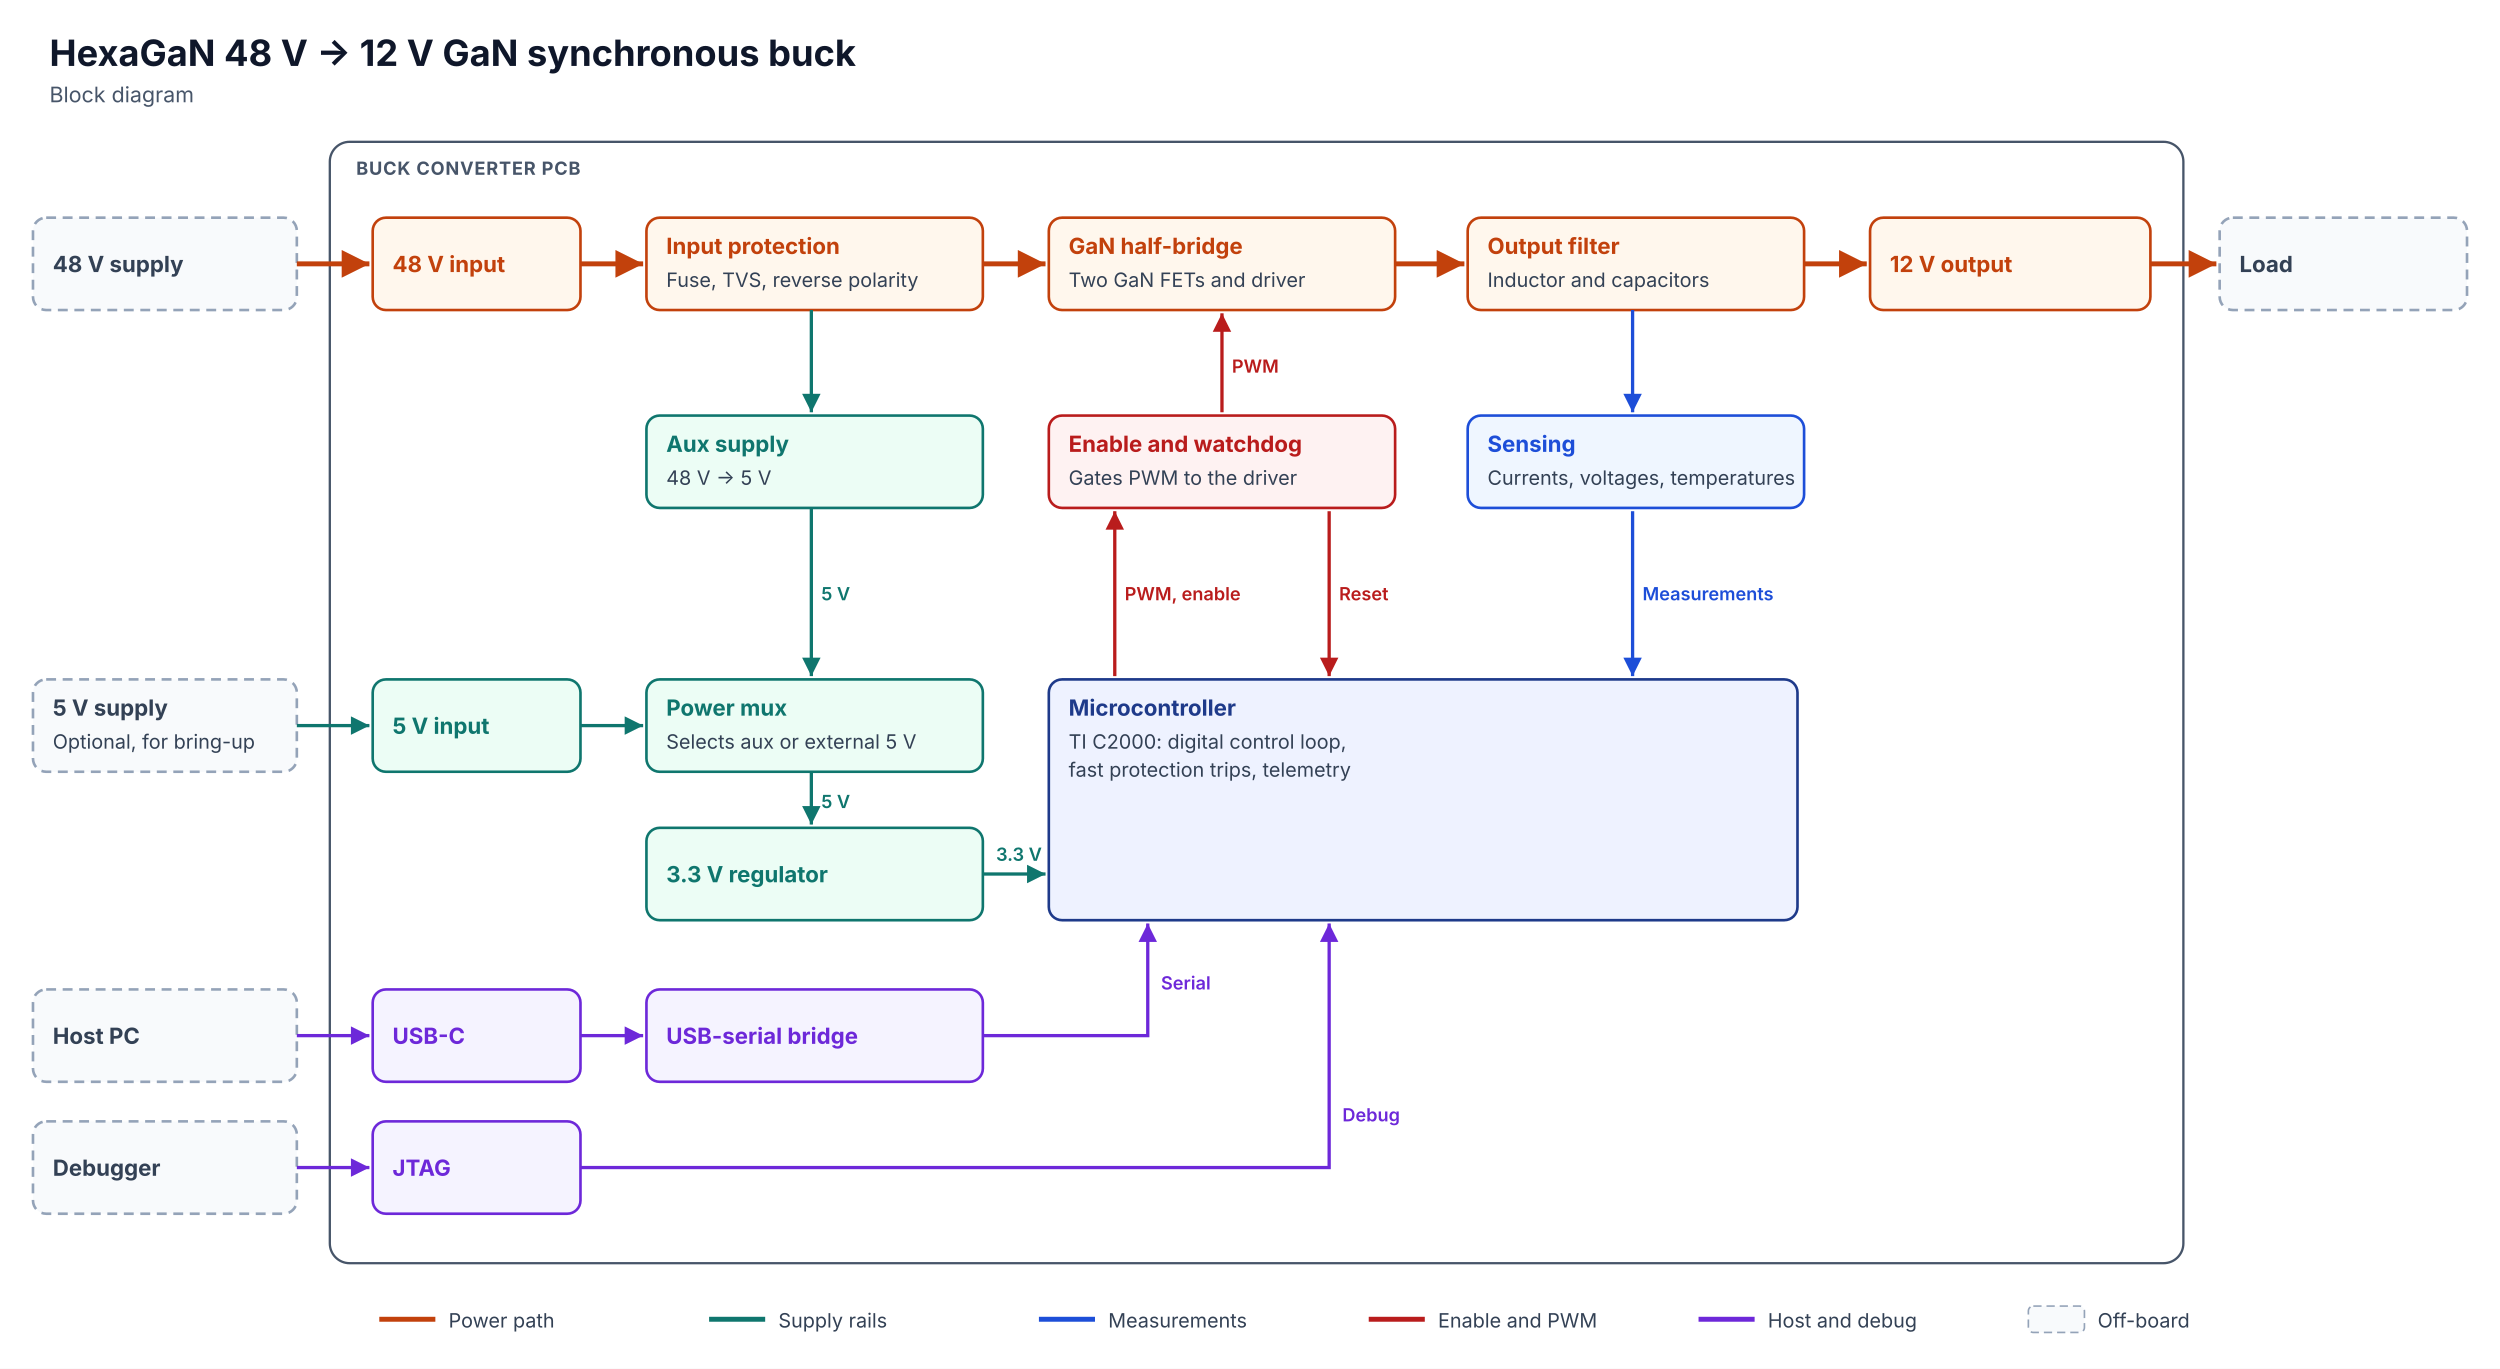
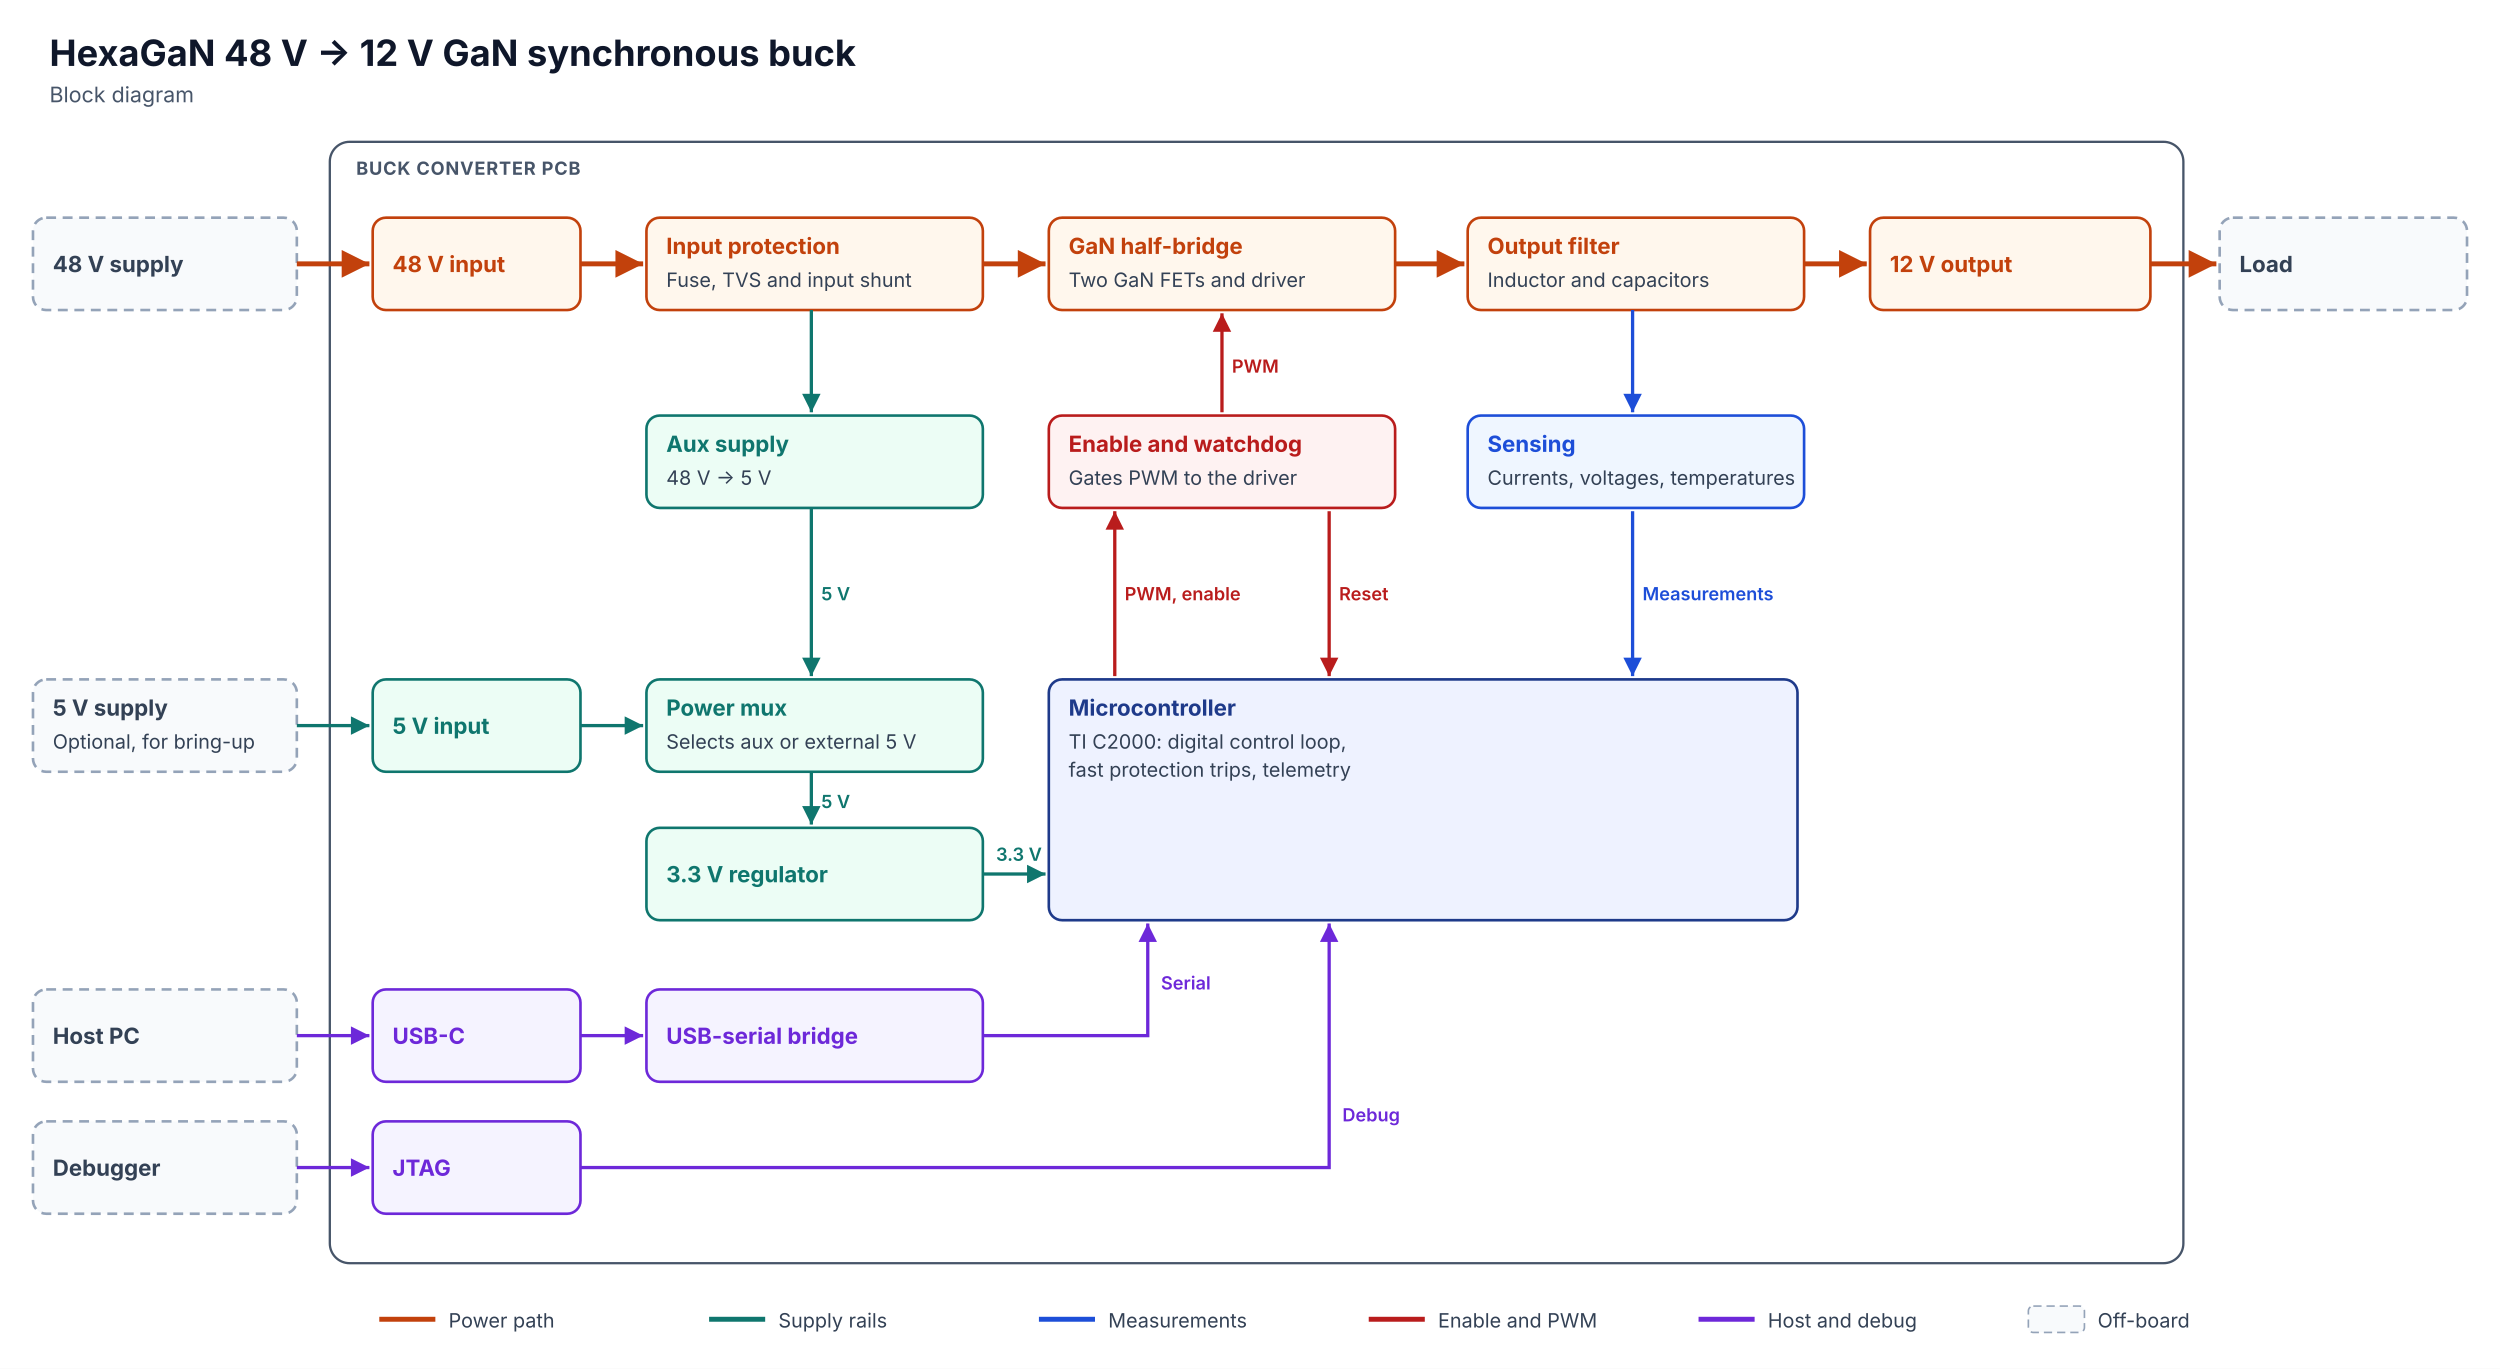
<svg xmlns="http://www.w3.org/2000/svg" width="1516" height="830" viewBox="0 0 1516 830">
  <rect width="1516" height="830" fill="#ffffff" />
  <defs>
    <marker id="a_pwr" viewBox="0 0 10 10" refX="9" refY="5" markerWidth="7" markerHeight="7" orient="auto-start-reverse">
      <path d="M1 1L9 5L1 9z" fill="#c2410c" />
    </marker>
    <marker id="a_aux" viewBox="0 0 10 10" refX="9" refY="5" markerWidth="7" markerHeight="7" orient="auto-start-reverse">
      <path d="M1 1L9 5L1 9z" fill="#0f766e" />
    </marker>
    <marker id="a_sig" viewBox="0 0 10 10" refX="9" refY="5" markerWidth="7" markerHeight="7" orient="auto-start-reverse">
      <path d="M1 1L9 5L1 9z" fill="#1d4ed8" />
    </marker>
    <marker id="a_en" viewBox="0 0 10 10" refX="9" refY="5" markerWidth="7" markerHeight="7" orient="auto-start-reverse">
      <path d="M1 1L9 5L1 9z" fill="#b91c1c" />
    </marker>
    <marker id="a_host" viewBox="0 0 10 10" refX="9" refY="5" markerWidth="7" markerHeight="7" orient="auto-start-reverse">
      <path d="M1 1L9 5L1 9z" fill="#6d28d9" />
    </marker>
  </defs>
  <style>
text{font-family:"Inter","Segoe UI",Helvetica,Arial,sans-serif}
.h{font-size:22px;font-weight:700;fill:#0f172a}
.s2{font-size:13px;fill:#475569}
.t{font-size:13.5px;font-weight:700}
.s{font-size:12px;fill:#334155}
.l{font-size:11px;font-weight:600}
.f{font-size:11px;font-weight:700;fill:#475569;letter-spacing:.5px}
</style>
  <text x="30" y="40" class="h">HexaGaN 48 V → 12 V GaN synchronous buck</text>
  <text x="30" y="62" class="s2">Block diagram</text>
  <rect x="200" y="86" width="1124" height="680" rx="12" fill="none" stroke="#475569" stroke-width="1.4" />
  <text x="216" y="106" class="f">BUCK CONVERTER PCB</text>
  <rect x="20" y="132" width="160" height="56" rx="8" fill="#f8fafc" stroke="#94a3b8" stroke-width="1.6" stroke-dasharray="6 4" />
  <text x="32" y="165.0" class="t" fill="#334155">48 V supply</text>
  <rect x="20" y="412" width="160" height="56" rx="8" fill="#f8fafc" stroke="#94a3b8" stroke-width="1.6" stroke-dasharray="6 4" />
  <text x="32" y="434" class="t" fill="#334155">5 V supply</text>
  <text x="32" y="454" class="s">Optional, for bring-up</text>
  <rect x="1346" y="132" width="150" height="56" rx="8" fill="#f8fafc" stroke="#94a3b8" stroke-width="1.6" stroke-dasharray="6 4" />
  <text x="1358" y="165.0" class="t" fill="#334155">Load</text>
  <rect x="226" y="132" width="126" height="56" rx="8" fill="#fff7ed" stroke="#c2410c" stroke-width="1.6" />
  <text x="238" y="165.0" class="t" fill="#c2410c">48 V input</text>
  <rect x="392" y="132" width="204" height="56" rx="8" fill="#fff7ed" stroke="#c2410c" stroke-width="1.6" />
  <text x="404" y="154" class="t" fill="#c2410c">Input protection</text>
-   <text x="404" y="174" class="s">Fuse, TVS, reverse polarity</text>
+   <text x="404" y="174" class="s">Fuse, TVS and input shunt</text>
  <rect x="636" y="132" width="210" height="56" rx="8" fill="#fff7ed" stroke="#c2410c" stroke-width="1.6" />
  <text x="648" y="154" class="t" fill="#c2410c">GaN half-bridge</text>
  <text x="648" y="174" class="s">Two GaN FETs and driver</text>
  <rect x="890" y="132" width="204" height="56" rx="8" fill="#fff7ed" stroke="#c2410c" stroke-width="1.6" />
  <text x="902" y="154" class="t" fill="#c2410c">Output filter</text>
  <text x="902" y="174" class="s">Inductor and capacitors</text>
  <rect x="1134" y="132" width="170" height="56" rx="8" fill="#fff7ed" stroke="#c2410c" stroke-width="1.6" />
  <text x="1146" y="165.0" class="t" fill="#c2410c">12 V output</text>
  <path d="M180,160 L224,160" fill="none" stroke="#c2410c" stroke-width="3" marker-end="url(#a_pwr)" />
  <path d="M352,160 L390,160" fill="none" stroke="#c2410c" stroke-width="3" marker-end="url(#a_pwr)" />
  <path d="M596,160 L634,160" fill="none" stroke="#c2410c" stroke-width="3" marker-end="url(#a_pwr)" />
  <path d="M846,160 L888,160" fill="none" stroke="#c2410c" stroke-width="3" marker-end="url(#a_pwr)" />
  <path d="M1094,160 L1132,160" fill="none" stroke="#c2410c" stroke-width="3" marker-end="url(#a_pwr)" />
  <path d="M1304,160 L1344,160" fill="none" stroke="#c2410c" stroke-width="3" marker-end="url(#a_pwr)" />
  <rect x="392" y="252" width="204" height="56" rx="8" fill="#ecfdf5" stroke="#0f766e" stroke-width="1.6" />
  <text x="404" y="274" class="t" fill="#0f766e">Aux supply</text>
  <text x="404" y="294" class="s">48 V → 5 V</text>
  <rect x="636" y="252" width="210" height="56" rx="8" fill="#fef2f2" stroke="#b91c1c" stroke-width="1.6" />
  <text x="648" y="274" class="t" fill="#b91c1c">Enable and watchdog</text>
  <text x="648" y="294" class="s">Gates PWM to the driver</text>
  <rect x="890" y="252" width="204" height="56" rx="8" fill="#eff6ff" stroke="#1d4ed8" stroke-width="1.6" />
  <text x="902" y="274" class="t" fill="#1d4ed8">Sensing</text>
  <text x="902" y="294" class="s">Currents, voltages, temperatures</text>
  <path d="M492,188 L492,250" fill="none" stroke="#0f766e" stroke-width="2" marker-end="url(#a_aux)" />
  <path d="M741,250 L741,190" fill="none" stroke="#b91c1c" stroke-width="2" marker-end="url(#a_en)" />
  <text x="747" y="226" class="l" fill="#b91c1c" text-anchor="start">PWM</text>
  <path d="M990,188 L990,250" fill="none" stroke="#1d4ed8" stroke-width="2" marker-end="url(#a_sig)" />
  <rect x="226" y="412" width="126" height="56" rx="8" fill="#ecfdf5" stroke="#0f766e" stroke-width="1.6" />
  <text x="238" y="445.0" class="t" fill="#0f766e">5 V input</text>
  <rect x="392" y="412" width="204" height="56" rx="8" fill="#ecfdf5" stroke="#0f766e" stroke-width="1.6" />
  <text x="404" y="434" class="t" fill="#0f766e">Power mux</text>
  <text x="404" y="454" class="s">Selects aux or external 5 V</text>
  <rect x="392" y="502" width="204" height="56" rx="8" fill="#ecfdf5" stroke="#0f766e" stroke-width="1.6" />
  <text x="404" y="535.0" class="t" fill="#0f766e">3.3 V regulator</text>
  <path d="M180,440 L224,440" fill="none" stroke="#0f766e" stroke-width="2" marker-end="url(#a_aux)" />
  <path d="M352,440 L390,440" fill="none" stroke="#0f766e" stroke-width="2" marker-end="url(#a_aux)" />
  <path d="M492,308 L492,410" fill="none" stroke="#0f766e" stroke-width="2" marker-end="url(#a_aux)" />
  <text x="498" y="364" class="l" fill="#0f766e" text-anchor="start">5 V</text>
  <path d="M492,468 L492,500" fill="none" stroke="#0f766e" stroke-width="2" marker-end="url(#a_aux)" />
  <text x="498" y="490" class="l" fill="#0f766e" text-anchor="start">5 V</text>
  <rect x="636" y="412" width="454" height="146" rx="8" fill="#eef2ff" stroke="#1e3a8a" stroke-width="1.6" />
  <text x="648" y="434" class="t" fill="#1e3a8a">Microcontroller</text>
  <text x="648" y="454" class="s">TI C2000: digital control loop,</text>
  <text x="648" y="471" class="s">fast protection trips, telemetry</text>
  <path d="M596,530 L634,530" fill="none" stroke="#0f766e" stroke-width="2" marker-end="url(#a_aux)" />
  <text x="604" y="522" class="l" fill="#0f766e" text-anchor="start">3.3 V</text>
  <path d="M676,410 L676,310" fill="none" stroke="#b91c1c" stroke-width="2" marker-end="url(#a_en)" />
  <text x="682" y="364" class="l" fill="#b91c1c" text-anchor="start">PWM, enable</text>
  <path d="M806,310 L806,410" fill="none" stroke="#b91c1c" stroke-width="2" marker-end="url(#a_en)" />
  <text x="812" y="364" class="l" fill="#b91c1c" text-anchor="start">Reset</text>
  <path d="M990,310 L990,410" fill="none" stroke="#1d4ed8" stroke-width="2" marker-end="url(#a_sig)" />
  <text x="996" y="364" class="l" fill="#1d4ed8" text-anchor="start">Measurements</text>
  <rect x="20" y="600" width="160" height="56" rx="8" fill="#f8fafc" stroke="#94a3b8" stroke-width="1.6" stroke-dasharray="6 4" />
  <text x="32" y="633.0" class="t" fill="#334155">Host PC</text>
  <rect x="20" y="680" width="160" height="56" rx="8" fill="#f8fafc" stroke="#94a3b8" stroke-width="1.6" stroke-dasharray="6 4" />
  <text x="32" y="713.0" class="t" fill="#334155">Debugger</text>
  <rect x="226" y="600" width="126" height="56" rx="8" fill="#f5f3ff" stroke="#6d28d9" stroke-width="1.6" />
  <text x="238" y="633.0" class="t" fill="#6d28d9">USB-C</text>
  <rect x="392" y="600" width="204" height="56" rx="8" fill="#f5f3ff" stroke="#6d28d9" stroke-width="1.6" />
  <text x="404" y="633.0" class="t" fill="#6d28d9">USB-serial bridge</text>
  <rect x="226" y="680" width="126" height="56" rx="8" fill="#f5f3ff" stroke="#6d28d9" stroke-width="1.6" />
  <text x="238" y="713.0" class="t" fill="#6d28d9">JTAG</text>
  <path d="M180,628 L224,628" fill="none" stroke="#6d28d9" stroke-width="2" marker-end="url(#a_host)" />
  <path d="M352,628 L390,628" fill="none" stroke="#6d28d9" stroke-width="2" marker-end="url(#a_host)" />
  <path d="M596,628 L696,628 L696,560" fill="none" stroke="#6d28d9" stroke-width="2" marker-end="url(#a_host)" />
  <text x="704" y="600" class="l" fill="#6d28d9" text-anchor="start">Serial</text>
  <path d="M180,708 L224,708" fill="none" stroke="#6d28d9" stroke-width="2" marker-end="url(#a_host)" />
  <path d="M352,708 L806,708 L806,560" fill="none" stroke="#6d28d9" stroke-width="2" marker-end="url(#a_host)" />
  <text x="814" y="680" class="l" fill="#6d28d9" text-anchor="start">Debug</text>
  <line x1="230" y1="800" x2="264" y2="800" stroke="#c2410c" stroke-width="3" />
  <text x="272" y="805" class="s">Power path</text>
  <line x1="430" y1="800" x2="464" y2="800" stroke="#0f766e" stroke-width="3" />
  <text x="472" y="805" class="s">Supply rails</text>
  <line x1="630" y1="800" x2="664" y2="800" stroke="#1d4ed8" stroke-width="3" />
  <text x="672" y="805" class="s">Measurements</text>
  <line x1="830" y1="800" x2="864" y2="800" stroke="#b91c1c" stroke-width="3" />
  <text x="872" y="805" class="s">Enable and PWM</text>
  <line x1="1030" y1="800" x2="1064" y2="800" stroke="#6d28d9" stroke-width="3" />
  <text x="1072" y="805" class="s">Host and debug</text>
  <rect x="1230" y="792" width="34" height="16" rx="3" fill="#f8fafc" stroke="#94a3b8" stroke-dasharray="5 3" />
  <text x="1272" y="805" class="s">Off-board</text>
</svg>
